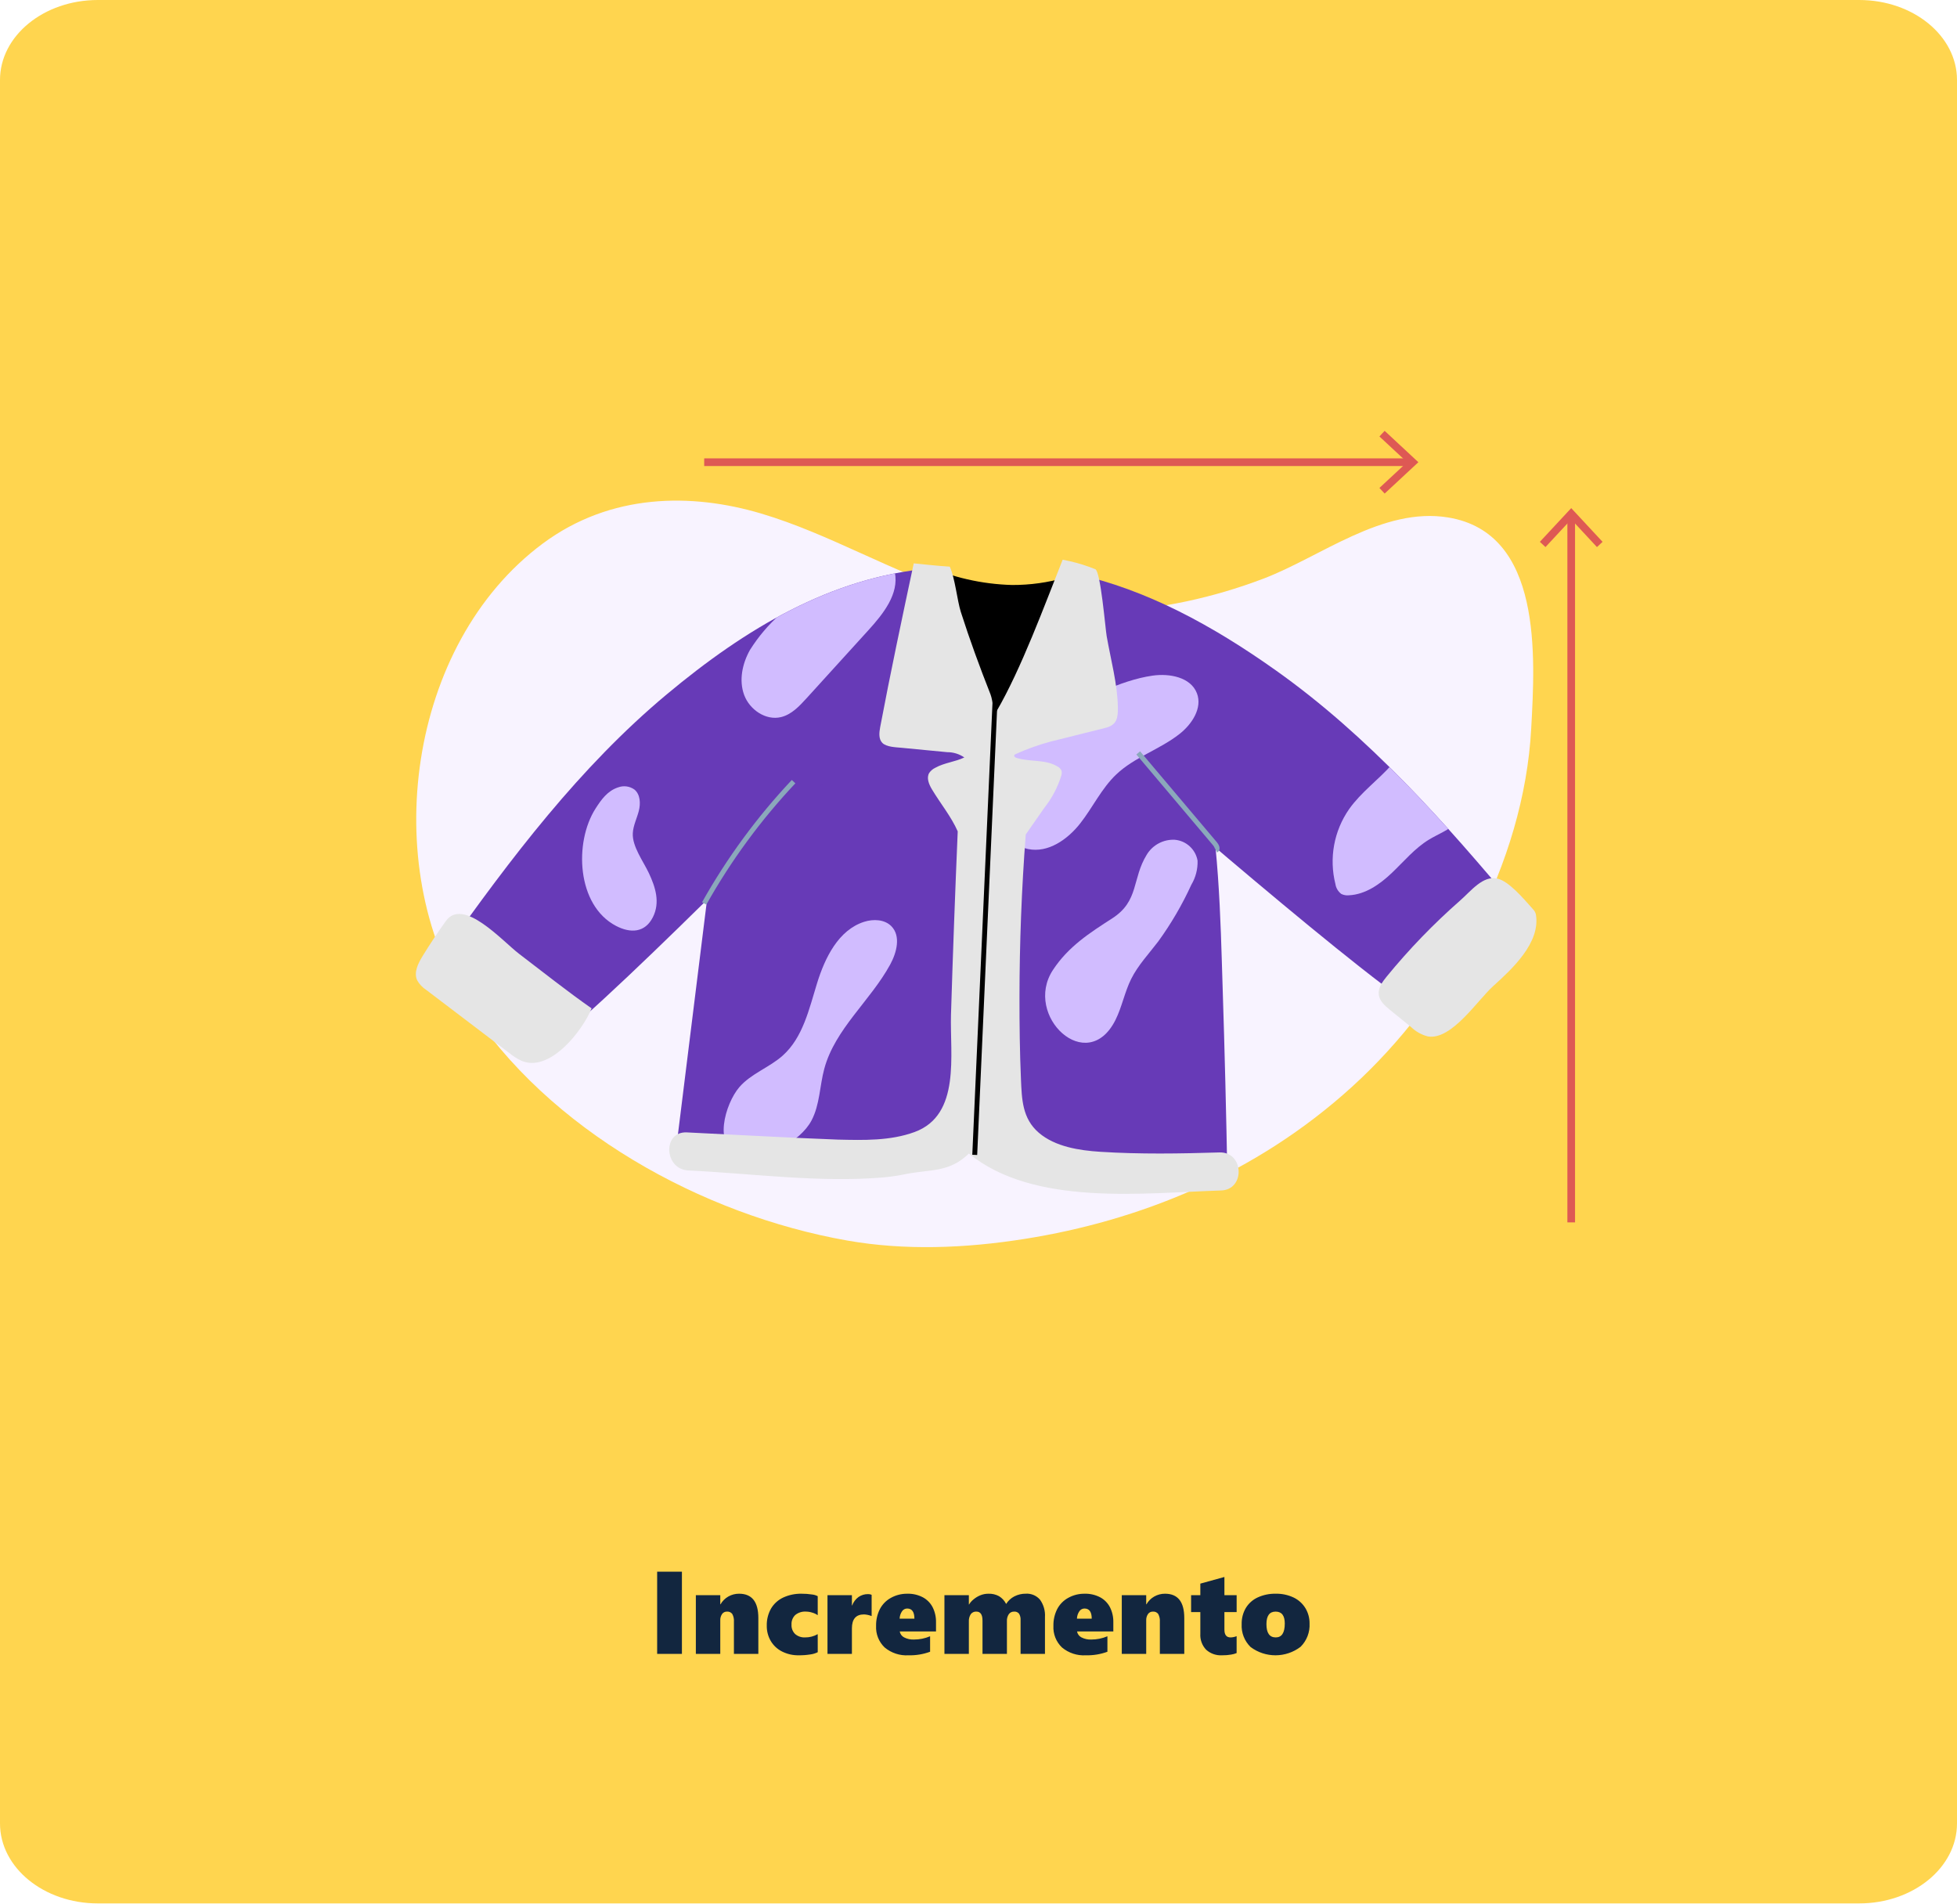
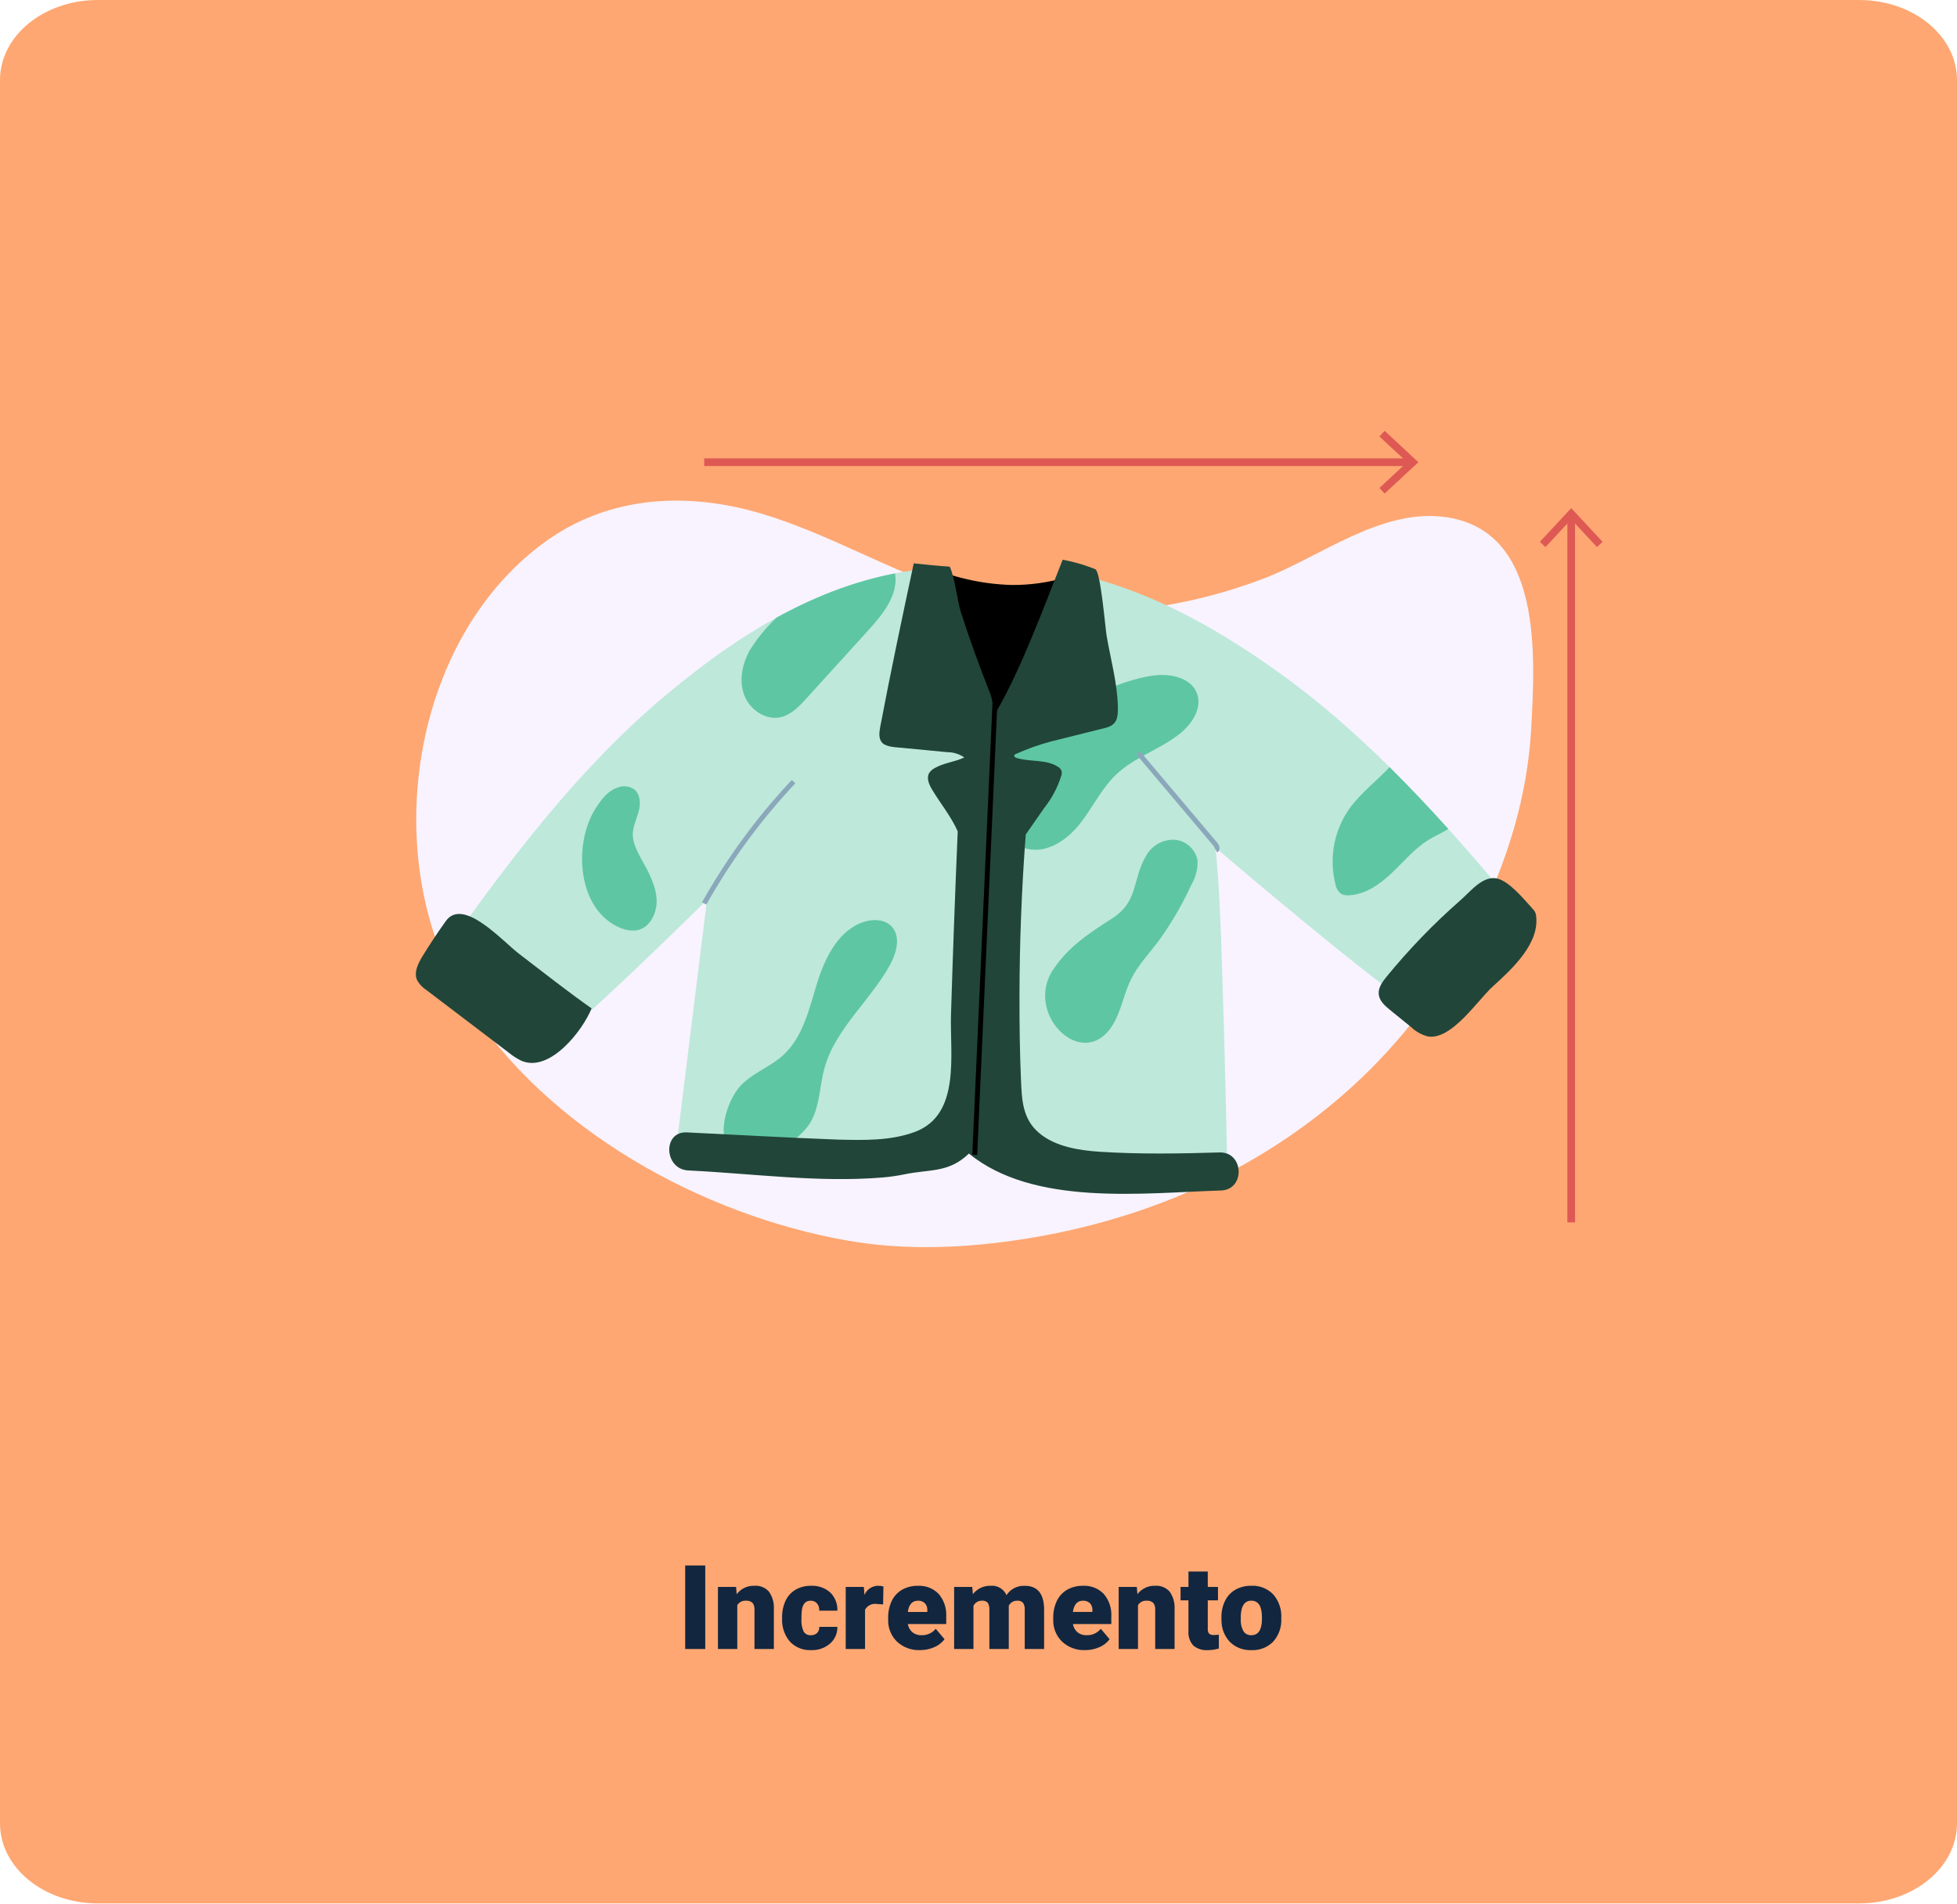
<svg xmlns="http://www.w3.org/2000/svg" width="400" height="389" viewBox="0 0 400 389">
  <defs>
    <clipPath id="clip-path">
-       <path id="Trazado_25125" data-name="Trazado 25125" d="M886.675,1148.446c-12.986-9.217-26.49-16.569-41-19.754q-.856,2.423-1.733,4.842c-7.769,6.4-19.411.417-25.914-5.731-.033-.033-.056-.068-.086-.1-.7.075-1.4.166-2.1.26,0-.125-.006-.249-.006-.374-20.114,1.858-37.489,12.211-53.7,25.75-17.792,14.859-31.925,33.559-45.34,52.464a80.166,80.166,0,0,0,18.821,20.448c1.542,1.178,19.049-15.46,34.769-30.936q-3.258,26.24-6.513,52.477c16.964.067,33.015.915,48.943,1.869,1.222-.517,2.462-1,3.7-1.492,2.866-1.131,5.8-2.39,7.884-4.746a1.559,1.559,0,0,1,2.421,0c2.321,2.435,4.392,5.11,6.78,7.481,14.034.807,28.238,1.47,43.148,1.528q-.348-19.714-.984-39.423c-.271-8.42-.467-18.32-1.445-28.351,18.279,15.52,42.855,35.878,44.518,34.388a80.193,80.193,0,0,0,17.159-21.863C921.137,1179.4,905.578,1161.863,886.675,1148.446Z" transform="translate(-716.792 -1127.589)" fill="#d1bcff" />
+       <path id="Trazado_25125" data-name="Trazado 25125" d="M886.675,1148.446c-12.986-9.217-26.49-16.569-41-19.754q-.856,2.423-1.733,4.842c-7.769,6.4-19.411.417-25.914-5.731-.033-.033-.056-.068-.086-.1-.7.075-1.4.166-2.1.26,0-.125-.006-.249-.006-.374-20.114,1.858-37.489,12.211-53.7,25.75-17.792,14.859-31.925,33.559-45.34,52.464a80.166,80.166,0,0,0,18.821,20.448c1.542,1.178,19.049-15.46,34.769-30.936q-3.258,26.24-6.513,52.477c16.964.067,33.015.915,48.943,1.869,1.222-.517,2.462-1,3.7-1.492,2.866-1.131,5.8-2.39,7.884-4.746a1.559,1.559,0,0,1,2.421,0c2.321,2.435,4.392,5.11,6.78,7.481,14.034.807,28.238,1.47,43.148,1.528q-.348-19.714-.984-39.423c-.271-8.42-.467-18.32-1.445-28.351,18.279,15.52,42.855,35.878,44.518,34.388a80.193,80.193,0,0,0,17.159-21.863C921.137,1179.4,905.578,1161.863,886.675,1148.446Z" transform="translate(-716.792 -1127.589)" fill="#5ec6a3" />
    </clipPath>
  </defs>
-   <g id="Grupo_1079035" data-name="Grupo 1079035" transform="translate(-1021 -11800)">
-     <path id="Trazado_841460" data-name="Trazado 841460" d="M20,0H380c11.046,0,20,7.318,20,16.345V372.655c0,9.027-8.954,16.345-20,16.345H20c-11.046,0-20-7.318-20-16.345V16.345C0,7.318,8.954,0,20,0Z" transform="translate(1021 11800)" fill="#ffd54f" />
-     <path id="Trazado_842378" data-name="Trazado 842378" d="M100.318,26V9.2h5.063V26Zm15.691,0V19.449a2.912,2.912,0,0,0-.334-1.6,1.22,1.22,0,0,0-1.084-.486,1.173,1.173,0,0,0-1.008.5,2.15,2.15,0,0,0-.363,1.289V26h-4.992V14h4.992v1.875h.047a4.237,4.237,0,0,1,1.605-1.6,4.386,4.386,0,0,1,2.191-.568q3.938,0,3.938,4.969V26Zm17.133-.34a4.706,4.706,0,0,1-1.512.457,14.292,14.292,0,0,1-2.379.176,7.317,7.317,0,0,1-3.393-.768,5.6,5.6,0,0,1-2.314-2.15,5.971,5.971,0,0,1-.82-3.105,6.8,6.8,0,0,1,.873-3.533,5.691,5.691,0,0,1,2.49-2.25,8.543,8.543,0,0,1,3.75-.779,13.119,13.119,0,0,1,2.1.152,3.214,3.214,0,0,1,1.2.352V18.1a3.467,3.467,0,0,0-1.078-.516,4.331,4.331,0,0,0-1.3-.223,3.167,3.167,0,0,0-2.221.7,2.537,2.537,0,0,0-.756,1.963,2.49,2.49,0,0,0,.744,1.928,2.9,2.9,0,0,0,2.045.686,5.093,5.093,0,0,0,2.566-.668Zm11.016-7.383a4.8,4.8,0,0,0-1.559-.34q-2.473,0-2.473,2.859V26h-4.992V14h4.992v2.109h.047a3.747,3.747,0,0,1,1.3-1.729,3.342,3.342,0,0,1,1.969-.592,1.691,1.691,0,0,1,.715.141Zm5.742,3.141a1.686,1.686,0,0,0,.891,1.213,4.016,4.016,0,0,0,2.016.439,8.3,8.3,0,0,0,3.3-.668v3.164a11.877,11.877,0,0,1-4.406.727,6.952,6.952,0,0,1-4.887-1.605,5.7,5.7,0,0,1-1.746-4.418,7.289,7.289,0,0,1,.768-3.41,5.523,5.523,0,0,1,2.273-2.314,6.717,6.717,0,0,1,3.322-.838,6.537,6.537,0,0,1,3.188.727,4.84,4.84,0,0,1,2.01,2.039,6.542,6.542,0,0,1,.686,3.07v1.875Zm3-2.613q0-2.074-1.488-2.074a1.259,1.259,0,0,0-1.043.568,2.836,2.836,0,0,0-.492,1.506ZM174.6,26V19.086a2.206,2.206,0,0,0-.311-1.295,1.168,1.168,0,0,0-1.014-.428,1.266,1.266,0,0,0-1.078.521,2.386,2.386,0,0,0-.387,1.447V26h-4.992V19.2q0-1.84-1.254-1.84a1.327,1.327,0,0,0-1.148.533,2.578,2.578,0,0,0-.387,1.529V26h-4.992V14h4.992v1.9h.047a3.869,3.869,0,0,1,.9-1.025,5.261,5.261,0,0,1,1.389-.844,4.313,4.313,0,0,1,1.676-.322,4.241,4.241,0,0,1,2.15.5A3.908,3.908,0,0,1,171.65,15.8a4.277,4.277,0,0,1,1.688-1.553,5.029,5.029,0,0,1,2.344-.545,3.527,3.527,0,0,1,2.895,1.23,5.479,5.479,0,0,1,1.008,3.551V26Zm11.543-4.582a1.686,1.686,0,0,0,.891,1.213,4.016,4.016,0,0,0,2.016.439,8.3,8.3,0,0,0,3.3-.668v3.164a11.877,11.877,0,0,1-4.406.727,6.952,6.952,0,0,1-4.887-1.605,5.7,5.7,0,0,1-1.746-4.418,7.289,7.289,0,0,1,.768-3.41,5.523,5.523,0,0,1,2.273-2.314,6.717,6.717,0,0,1,3.322-.838,6.537,6.537,0,0,1,3.188.727,4.84,4.84,0,0,1,2.01,2.039,6.542,6.542,0,0,1,.686,3.07v1.875Zm3-2.613q0-2.074-1.488-2.074a1.259,1.259,0,0,0-1.043.568,2.836,2.836,0,0,0-.492,1.506ZM203.068,26V19.449a2.912,2.912,0,0,0-.334-1.6,1.22,1.22,0,0,0-1.084-.486,1.173,1.173,0,0,0-1.008.5,2.15,2.15,0,0,0-.363,1.289V26h-4.992V14h4.992v1.875h.047a4.237,4.237,0,0,1,1.605-1.6,4.386,4.386,0,0,1,2.191-.568q3.938,0,3.938,4.969V26Zm15.691-.164a4.864,4.864,0,0,1-1.113.311,10.178,10.178,0,0,1-1.863.146,4.476,4.476,0,0,1-3.264-1.148,4.359,4.359,0,0,1-1.178-3.27V17.457h-1.887V14h1.887V11.645l4.922-1.359V14h2.5v3.457h-2.5v3.6q0,1.582,1.254,1.582a3.4,3.4,0,0,0,1.242-.258Zm14.906-6.047a6.249,6.249,0,0,1-1.834,4.77,8.473,8.473,0,0,1-10.219.041,6.061,6.061,0,0,1-1.822-4.67,6.256,6.256,0,0,1,.855-3.316,5.563,5.563,0,0,1,2.438-2.156,8.415,8.415,0,0,1,3.645-.75,8.151,8.151,0,0,1,3.7.785,5.715,5.715,0,0,1,2.4,2.18A5.935,5.935,0,0,1,233.666,19.789Zm-5.062.023q0-2.449-1.875-2.449t-1.875,2.566q0,2.707,1.9,2.707Q228.6,22.637,228.6,19.813Z" transform="translate(1055 12112)" fill="#12263f" />
+   <g id="Grupo_1204626" data-name="Grupo 1204626" transform="translate(-1021 -11800)">
+     <path id="Trazado_841460" data-name="Trazado 841460" d="M20,0H380c11.046,0,20,7.318,20,16.345V372.655c0,9.027-8.954,16.345-20,16.345H20c-11.046,0-20-7.318-20-16.345V16.345C0,7.318,8.954,0,20,0Z" transform="translate(1021 11800)" fill="#fea772" />
+     <path id="Trazado_1261952" data-name="Trazado 1261952" d="M110.15,25h-4.1V7.938h4.1Zm6.3-12.68.129,1.488a4.3,4.3,0,0,1,3.621-1.723,3.618,3.618,0,0,1,2.959,1.184,5.635,5.635,0,0,1,1.014,3.563V25h-3.961V17a2.14,2.14,0,0,0-.387-1.412,1.789,1.789,0,0,0-1.406-.451,1.883,1.883,0,0,0-1.723.914V25h-3.949V12.32Zm15.27,9.867a1.756,1.756,0,0,0,1.289-.451,1.654,1.654,0,0,0,.445-1.26h3.7a4.384,4.384,0,0,1-1.494,3.422,5.558,5.558,0,0,1-3.85,1.336,5.627,5.627,0,0,1-4.359-1.734,6.834,6.834,0,0,1-1.594-4.8v-.164a7.723,7.723,0,0,1,.709-3.393,5.162,5.162,0,0,1,2.045-2.262,6.1,6.1,0,0,1,3.164-.791,5.488,5.488,0,0,1,3.926,1.371,4.863,4.863,0,0,1,1.453,3.715h-3.7a2.168,2.168,0,0,0-.48-1.512,1.658,1.658,0,0,0-1.289-.527q-1.535,0-1.793,1.957a13.809,13.809,0,0,0-.082,1.711,5.424,5.424,0,0,0,.457,2.648A1.582,1.582,0,0,0,131.725,22.188ZM146.5,15.895l-1.3-.094a2.336,2.336,0,0,0-2.391,1.172V25h-3.949V12.32h3.7l.129,1.629a3.058,3.058,0,0,1,2.777-1.863,3.851,3.851,0,0,1,1.1.141Zm7.559,9.34a6.518,6.518,0,0,1-4.723-1.74,6.009,6.009,0,0,1-1.8-4.529v-.328a7.787,7.787,0,0,1,.721-3.434,5.274,5.274,0,0,1,2.1-2.3,6.35,6.35,0,0,1,3.281-.814,5.489,5.489,0,0,1,4.219,1.658,6.516,6.516,0,0,1,1.547,4.623V19.9h-7.852a2.846,2.846,0,0,0,.926,1.676,2.755,2.755,0,0,0,1.852.609,3.549,3.549,0,0,0,2.93-1.312l1.8,2.133a5.045,5.045,0,0,1-2.092,1.623A7.069,7.069,0,0,1,154.061,25.234Zm-.445-10.1q-1.734,0-2.062,2.3h3.984v-.3a1.956,1.956,0,0,0-.48-1.471A1.912,1.912,0,0,0,153.615,15.133Zm11.109-2.812.129,1.488a4.36,4.36,0,0,1,3.621-1.723A3.21,3.21,0,0,1,171.721,14a4.22,4.22,0,0,1,3.727-1.91q3.855,0,3.961,4.664V25h-3.961V17a2.417,2.417,0,0,0-.328-1.418,1.4,1.4,0,0,0-1.2-.445,1.871,1.871,0,0,0-1.746,1.043l.012.164V25h-3.961V17.02a2.541,2.541,0,0,0-.316-1.441,1.393,1.393,0,0,0-1.207-.445,1.894,1.894,0,0,0-1.734,1.043V25h-3.949V12.32ZM187.8,25.234a6.518,6.518,0,0,1-4.723-1.74,6.009,6.009,0,0,1-1.8-4.529v-.328a7.787,7.787,0,0,1,.721-3.434,5.274,5.274,0,0,1,2.1-2.3,6.35,6.35,0,0,1,3.281-.814,5.489,5.489,0,0,1,4.219,1.658,6.516,6.516,0,0,1,1.547,4.623V19.9h-7.852a2.846,2.846,0,0,0,.926,1.676,2.755,2.755,0,0,0,1.852.609A3.549,3.549,0,0,0,191,20.875l1.8,2.133a5.045,5.045,0,0,1-2.092,1.623A7.069,7.069,0,0,1,187.8,25.234Zm-.445-10.1q-1.734,0-2.062,2.3h3.984v-.3a1.956,1.956,0,0,0-.48-1.471A1.912,1.912,0,0,0,187.354,15.133Zm11-2.812.129,1.488a4.3,4.3,0,0,1,3.621-1.723,3.618,3.618,0,0,1,2.959,1.184,5.635,5.635,0,0,1,1.014,3.563V25h-3.961V17a2.14,2.14,0,0,0-.387-1.412,1.789,1.789,0,0,0-1.406-.451,1.883,1.883,0,0,0-1.723.914V25h-3.949V12.32Zm14.508-3.152V12.32h2.086v2.742h-2.086v5.8a1.481,1.481,0,0,0,.258,1,1.383,1.383,0,0,0,1.02.281,5.793,5.793,0,0,0,.984-.07v2.824a7.288,7.288,0,0,1-2.227.34,4.137,4.137,0,0,1-3.012-.961,3.939,3.939,0,0,1-.973-2.918V15.063H207.3V12.32h1.617V9.168Zm2.789,9.375a7.484,7.484,0,0,1,.738-3.381,5.28,5.28,0,0,1,2.121-2.279,6.388,6.388,0,0,1,3.246-.8,5.83,5.83,0,0,1,4.488,1.764,6.768,6.768,0,0,1,1.641,4.8v.141a6.566,6.566,0,0,1-1.646,4.705,5.846,5.846,0,0,1-4.459,1.74,5.912,5.912,0,0,1-4.348-1.623,6.348,6.348,0,0,1-1.77-4.4Zm3.949.246a4.718,4.718,0,0,0,.551,2.578,1.835,1.835,0,0,0,1.629.82q2.109,0,2.156-3.246v-.4q0-3.41-2.18-3.41-1.98,0-2.145,2.941Z" transform="translate(1055 12112)" fill="#12263f" />
    <g id="Grupo_16011" data-name="Grupo 16011" transform="translate(392.988 10778.408)">
      <path id="Trazado_25113" data-name="Trazado 25113" d="M738.9,1127.534c13.94-10.364,30.5-10.349,44.623-6.16s26.86,12.075,40.943,16.381c19.285,5.9,40.916,4.829,61.695-3.04,11.709-4.435,24.394-14.72,37.8-12.531,19.376,3.161,17.786,28.5,16.991,43.167-1.487,27.487-16.744,55.106-36.6,73.166s-43.724,27.428-66.871,31.1c-12.306,1.954-24.618,2.405-36.339.34-29.582-5.212-61.142-22.5-77.782-48.505C705.349,1193.289,711.227,1148.107,738.9,1127.534Z" transform="translate(0.029 5.16)" fill="#f8f3ff" />
      <g id="Grupo_16002" data-name="Grupo 16002" transform="translate(713.012 1135.985)">
-         <path id="Trazado_25114" data-name="Trazado 25114" d="M829.588,1130.516c-.185.268-.365.539-.567.8-7.611,9.736-20.907,3.184-28.031-3.551-.033-.033-.056-.067-.086-.1a58.7,58.7,0,0,0-19.306,5.193c-17.441,8.406-23.328,22.781-25.677,41.67q-4.551,36.612-9.086,73.225c16.965.067,33.016.915,48.943,1.869,1.222-.517,2.462-1,3.7-1.492,2.866-1.131,5.8-2.39,7.884-4.747a1.559,1.559,0,0,1,2.421,0c2.321,2.435,4.392,5.11,6.781,7.481,14.034.807,28.238,1.47,43.148,1.528q-.348-19.714-.984-39.423C857.852,1185.809,857.791,1143.257,829.588,1130.516Z" transform="translate(-693.834 -1125.769)" fill="#673ab7" />
-         <path id="Trazado_25115" data-name="Trazado 25115" d="M816.829,1140.376a78.638,78.638,0,0,1-1-12.787c-20.114,1.858-37.489,12.211-53.7,25.75-17.792,14.859-31.925,33.559-45.34,52.464a80.166,80.166,0,0,0,18.821,20.448c2.706,2.067,54.589-50.745,59.678-55.834,6.738-6.738,11.373-13.845,17.641-20.954.779-.881,2.457-2.946,4.562-5.455Q817.119,1142.194,816.829,1140.376Z" transform="translate(-710.869 -1125.811)" fill="#673ab7" />
-         <path id="Trazado_25116" data-name="Trazado 25116" d="M843.033,1148.047c-12.986-9.217-26.49-16.57-41-19.754-2.562,7.251-5.223,14.485-8.268,21.548,6,6.055,10.921,12.167,17.555,17.833,5.474,4.675,61.341,53.252,63.876,50.978a80.193,80.193,0,0,0,17.159-21.863C877.495,1179,861.936,1161.464,843.033,1148.047Z" transform="translate(-667.226 -1125.411)" fill="#673ab7" />
-         <path id="Trazado_25117" data-name="Trazado 25117" d="M869.791,1173.94c-1.562-1.74-4.552-5.314-6.925-5.867-2.963-.689-5.414,2.551-7.58,4.449a131.2,131.2,0,0,0-15.064,15.589c-.871,1.065-1.775,2.308-1.606,3.675.163,1.32,1.271,2.292,2.3,3.131q2.158,1.751,4.316,3.505a7.619,7.619,0,0,0,3.465,1.918c4.833.74,10.043-7.332,13.266-10.256,3.83-3.476,9.8-8.9,8.757-14.739a2.269,2.269,0,0,0-.611-1.04C870.005,1174.183,869.9,1174.061,869.791,1173.94Z" transform="translate(-641.804 -1102.909)" fill="#e5e5e5" />
-         <path id="Trazado_25118" data-name="Trazado 25118" d="M734.109,1180.8c-3.377-2.573-11.427-11.654-14.973-6.693q-2.5,3.493-4.75,7.155c-.92,1.5-1.833,3.325-1.117,4.928a5.587,5.587,0,0,0,1.882,2q8.464,6.434,16.927,12.865a12.259,12.259,0,0,0,2.506,1.6c5.8,2.5,12.522-6.166,14.346-10.707C743.856,1188.394,739.035,1184.553,734.109,1180.8Z" transform="translate(-713.012 -1100.261)" fill="#e5e5e5" />
+         <path id="Trazado_25114" data-name="Trazado 25114" d="M829.588,1130.516c-.185.268-.365.539-.567.8-7.611,9.736-20.907,3.184-28.031-3.551-.033-.033-.056-.067-.086-.1a58.7,58.7,0,0,0-19.306,5.193c-17.441,8.406-23.328,22.781-25.677,41.67q-4.551,36.612-9.086,73.225c16.965.067,33.016.915,48.943,1.869,1.222-.517,2.462-1,3.7-1.492,2.866-1.131,5.8-2.39,7.884-4.747a1.559,1.559,0,0,1,2.421,0c2.321,2.435,4.392,5.11,6.781,7.481,14.034.807,28.238,1.47,43.148,1.528q-.348-19.714-.984-39.423C857.852,1185.809,857.791,1143.257,829.588,1130.516Z" transform="translate(-693.834 -1125.769)" fill="#bee8da" />
+         <path id="Trazado_25115" data-name="Trazado 25115" d="M816.829,1140.376a78.638,78.638,0,0,1-1-12.787c-20.114,1.858-37.489,12.211-53.7,25.75-17.792,14.859-31.925,33.559-45.34,52.464a80.166,80.166,0,0,0,18.821,20.448c2.706,2.067,54.589-50.745,59.678-55.834,6.738-6.738,11.373-13.845,17.641-20.954.779-.881,2.457-2.946,4.562-5.455Q817.119,1142.194,816.829,1140.376Z" transform="translate(-710.869 -1125.811)" fill="#bee8da" />
+         <path id="Trazado_25116" data-name="Trazado 25116" d="M843.033,1148.047c-12.986-9.217-26.49-16.57-41-19.754-2.562,7.251-5.223,14.485-8.268,21.548,6,6.055,10.921,12.167,17.555,17.833,5.474,4.675,61.341,53.252,63.876,50.978a80.193,80.193,0,0,0,17.159-21.863C877.495,1179,861.936,1161.464,843.033,1148.047Z" transform="translate(-667.226 -1125.411)" fill="#bee8da" />
+         <path id="Trazado_25117" data-name="Trazado 25117" d="M869.791,1173.94c-1.562-1.74-4.552-5.314-6.925-5.867-2.963-.689-5.414,2.551-7.58,4.449a131.2,131.2,0,0,0-15.064,15.589c-.871,1.065-1.775,2.308-1.606,3.675.163,1.32,1.271,2.292,2.3,3.131q2.158,1.751,4.316,3.505a7.619,7.619,0,0,0,3.465,1.918c4.833.74,10.043-7.332,13.266-10.256,3.83-3.476,9.8-8.9,8.757-14.739a2.269,2.269,0,0,0-.611-1.04C870.005,1174.183,869.9,1174.061,869.791,1173.94Z" transform="translate(-641.804 -1102.909)" fill="#214539" />
+         <path id="Trazado_25118" data-name="Trazado 25118" d="M734.109,1180.8c-3.377-2.573-11.427-11.654-14.973-6.693q-2.5,3.493-4.75,7.155c-.92,1.5-1.833,3.325-1.117,4.928a5.587,5.587,0,0,0,1.882,2q8.464,6.434,16.927,12.865a12.259,12.259,0,0,0,2.506,1.6c5.8,2.5,12.522-6.166,14.346-10.707C743.856,1188.394,739.035,1184.553,734.109,1180.8Z" transform="translate(-713.012 -1100.261)" fill="#214539" />
        <g id="Grupo_16001" data-name="Grupo 16001" transform="translate(5.923 1.779)">
          <g id="Grupo_16000" data-name="Grupo 16000" clip-path="url(#clip-path)">
            <g id="Grupo_15999" data-name="Grupo 15999" transform="translate(28.052 -5.664)">
-               <path id="Trazado_25119" data-name="Trazado 25119" d="M756.357,1207.6c2.4-2.788,6.146-4.016,8.885-6.469,4.1-3.671,5.372-9.454,6.99-14.717s4.385-10.932,9.63-12.61c1.9-.608,4.22-.511,5.605.927,1.938,2.015,1.062,5.36-.277,7.813-4.051,7.414-11.27,13.143-13.466,21.3-.945,3.51-.906,7.332-2.6,10.546-2.321,4.4-9.429,8.12-14.479,6.964C750.763,1220.006,753.5,1210.925,756.357,1207.6Z" transform="translate(-724.222 -1095.92)" fill="#d1bcff" />
-               <path id="Trazado_25120" data-name="Trazado 25120" d="M815.862,1166.03a6.339,6.339,0,0,1,5.731-3.05,5.185,5.185,0,0,1,4.657,4.269,9.028,9.028,0,0,1-1.276,4.93,67.587,67.587,0,0,1-6.773,11.6c-1.909,2.514-4.123,4.836-5.527,7.661-1.329,2.675-1.87,5.688-3.2,8.36-5.784,11.571-18.917-.86-12.79-10.2,3.131-4.775,7.495-7.58,12.138-10.566C814.322,1175.487,812.82,1170.965,815.862,1166.03Z" transform="translate(-700.449 -1101.867)" fill="#d1bcff" />
-               <path id="Trazado_25121" data-name="Trazado 25121" d="M844.7,1156.459c-2.8,3.156-6.317,5.667-8.747,9.112a18.782,18.782,0,0,0-2.793,15.307,3.1,3.1,0,0,0,1.2,2.018,2.818,2.818,0,0,0,1.564.277c3.378-.16,6.35-2.266,8.8-4.6s4.648-5,7.533-6.763c1.915-1.172,4.124-1.942,5.7-3.543,2.448-2.489,2.761-6.494,1.685-9.814-.807-2.489-4.85-10.673-7.8-11.071C848.45,1146.927,846.634,1154.278,844.7,1156.459Z" transform="translate(-679.184 -1110.711)" fill="#d1bcff" />
-               <path id="Trazado_25122" data-name="Trazado 25122" d="M820.708,1141.617c3.484-.5,7.805.323,9.062,3.609,1.152,3.016-1.014,6.311-3.551,8.307-4.03,3.172-9.208,4.74-12.929,8.268-3.023,2.863-4.819,6.765-7.392,10.036s-6.56,6.069-10.635,5.218c-3.842-.8-6.445-4.79-6.6-8.712-.292-7.238,6.1-14.89,12.057-18.4C806.525,1146.511,814.053,1142.561,820.708,1141.617Z" transform="translate(-704.099 -1114.046)" fill="#d1bcff" />
-               <path id="Trazado_25123" data-name="Trazado 25123" d="M763.4,1139a33.794,33.794,0,0,0-6.185,7.29c-1.569,2.788-2.3,6.22-1.185,9.219s4.414,5.259,7.525,4.511c2.13-.512,3.736-2.216,5.21-3.837l12.673-13.943c3.026-3.33,6.273-7.4,5.386-11.807-.983-4.886-7.7-8.387-11.967-5.293-1.725,1.252-2.675,3.98-3.922,5.671A69.138,69.138,0,0,1,763.4,1139Z" transform="translate(-722.898 -1123.974)" fill="#d1bcff" />
-               <path id="Trazado_25124" data-name="Trazado 25124" d="M737.447,1160.543c1.169-1.829,2.451-3.62,4.6-4.32a3.579,3.579,0,0,1,3.344.44c1.213,1,1.285,2.855.893,4.38s-1.142,2.976-1.225,4.547c-.144,2.7,2.167,5.77,3.288,8.158,1.346,2.871,2.338,5.978.818,9-1.608,3.194-4.569,3.331-7.544,1.775C733.577,1180.316,733.035,1167.444,737.447,1160.543Z" transform="translate(-734.693 -1105.812)" fill="#d1bcff" />
+               <path id="Trazado_25119" data-name="Trazado 25119" d="M756.357,1207.6c2.4-2.788,6.146-4.016,8.885-6.469,4.1-3.671,5.372-9.454,6.99-14.717s4.385-10.932,9.63-12.61c1.9-.608,4.22-.511,5.605.927,1.938,2.015,1.062,5.36-.277,7.813-4.051,7.414-11.27,13.143-13.466,21.3-.945,3.51-.906,7.332-2.6,10.546-2.321,4.4-9.429,8.12-14.479,6.964C750.763,1220.006,753.5,1210.925,756.357,1207.6Z" transform="translate(-724.222 -1095.92)" fill="#5ec6a3" />
+               <path id="Trazado_25120" data-name="Trazado 25120" d="M815.862,1166.03a6.339,6.339,0,0,1,5.731-3.05,5.185,5.185,0,0,1,4.657,4.269,9.028,9.028,0,0,1-1.276,4.93,67.587,67.587,0,0,1-6.773,11.6c-1.909,2.514-4.123,4.836-5.527,7.661-1.329,2.675-1.87,5.688-3.2,8.36-5.784,11.571-18.917-.86-12.79-10.2,3.131-4.775,7.495-7.58,12.138-10.566C814.322,1175.487,812.82,1170.965,815.862,1166.03Z" transform="translate(-700.449 -1101.867)" fill="#5ec6a3" />
+               <path id="Trazado_25121" data-name="Trazado 25121" d="M844.7,1156.459c-2.8,3.156-6.317,5.667-8.747,9.112a18.782,18.782,0,0,0-2.793,15.307,3.1,3.1,0,0,0,1.2,2.018,2.818,2.818,0,0,0,1.564.277c3.378-.16,6.35-2.266,8.8-4.6s4.648-5,7.533-6.763c1.915-1.172,4.124-1.942,5.7-3.543,2.448-2.489,2.761-6.494,1.685-9.814-.807-2.489-4.85-10.673-7.8-11.071C848.45,1146.927,846.634,1154.278,844.7,1156.459Z" transform="translate(-679.184 -1110.711)" fill="#5ec6a3" />
+               <path id="Trazado_25122" data-name="Trazado 25122" d="M820.708,1141.617c3.484-.5,7.805.323,9.062,3.609,1.152,3.016-1.014,6.311-3.551,8.307-4.03,3.172-9.208,4.74-12.929,8.268-3.023,2.863-4.819,6.765-7.392,10.036s-6.56,6.069-10.635,5.218c-3.842-.8-6.445-4.79-6.6-8.712-.292-7.238,6.1-14.89,12.057-18.4C806.525,1146.511,814.053,1142.561,820.708,1141.617Z" transform="translate(-704.099 -1114.046)" fill="#5ec6a3" />
+               <path id="Trazado_25123" data-name="Trazado 25123" d="M763.4,1139a33.794,33.794,0,0,0-6.185,7.29c-1.569,2.788-2.3,6.22-1.185,9.219s4.414,5.259,7.525,4.511c2.13-.512,3.736-2.216,5.21-3.837l12.673-13.943c3.026-3.33,6.273-7.4,5.386-11.807-.983-4.886-7.7-8.387-11.967-5.293-1.725,1.252-2.675,3.98-3.922,5.671A69.138,69.138,0,0,1,763.4,1139Z" transform="translate(-722.898 -1123.974)" fill="#5ec6a3" />
+               <path id="Trazado_25124" data-name="Trazado 25124" d="M737.447,1160.543c1.169-1.829,2.451-3.62,4.6-4.32a3.579,3.579,0,0,1,3.344.44c1.213,1,1.285,2.855.893,4.38s-1.142,2.976-1.225,4.547c-.144,2.7,2.167,5.77,3.288,8.158,1.346,2.871,2.338,5.978.818,9-1.608,3.194-4.569,3.331-7.544,1.775C733.577,1180.316,733.035,1167.444,737.447,1160.543Z" transform="translate(-734.693 -1105.812)" fill="#5ec6a3" />
            </g>
          </g>
        </g>
        <path id="Trazado_25126" data-name="Trazado 25126" d="M797.229,1131.224a46.609,46.609,0,0,1-17.842-4.077c2.236,3.712,3.324,8.07,5.616,11.786,1.294,2.1,2.473,4.258,3.626,6.432.127.162.27.309.389.477a20.652,20.652,0,0,1,2.382,4.739c.931,1.719,2.339,14.177,3.375,15.836,3.419-9.307,7.194-28.192,13.324-36.706A38.53,38.53,0,0,1,797.229,1131.224Z" transform="translate(-675.376 -1126.062)" />
-         <path id="Trazado_25127" data-name="Trazado 25127" d="M858.531,1247.584c-8.092.248-16.267.384-24.352-.13-4.272-.271-9.244-1.022-12.589-3.9-3.375-2.9-3.468-6.848-3.645-10.955-.24-5.552-.306-11.118-.3-16.674q.012-16.678,1.283-33.322l3.8-5.455a20.02,20.02,0,0,0,3.477-6.617,1.81,1.81,0,0,0,.036-.943,1.675,1.675,0,0,0-.762-.841c-2.44-1.555-5.658-.929-8.421-1.786-.249-.078-.552-.263-.484-.517.041-.155.207-.238.354-.3a46.253,46.253,0,0,1,7.111-2.534l11.195-2.8c2.343-.586,2.56-2.057,2.523-4.239-.085-4.762-1.478-9.822-2.291-14.509-.277-1.6-1.228-13.232-2.33-13.677a34.151,34.151,0,0,0-5.141-1.619c-.5-.116-1.014-.218-1.525-.315-3.7,9.3-8.451,22.286-13.512,30.966-.619,1.062-.7-2.1-1.235-3.452-2.188-5.541-4.242-11.14-6.058-16.814-.76-2.376-1.183-6.959-2.275-9.285-2.456-.148-4.906-.432-7.36-.671-2.282,10.709-4.826,22.694-6.853,33.447-.211,1.115-.36,2.427.431,3.24.834.859,2.788.893,3.9,1q4.689.451,9.377.9a6.092,6.092,0,0,1,3.487,1.08c-1.9.912-4.034,1.061-5.906,2.094a3.189,3.189,0,0,0-1.269,1.066c-.611,1.028-.056,2.336.558,3.363,1.724,2.88,3.925,5.542,5.268,8.582q-.8,18.7-1.376,37.416c-.251,8.216,2.062,20.537-7.44,24.029-4.982,1.829-10.446,1.669-15.664,1.55-10.3-.386-20.6-.981-30.891-1.474-5-.24-4.667,7.54.306,7.778,13.024.624,26.708,2.523,39.726,1.434a38.9,38.9,0,0,0,4.541-.66c5.137-1.056,9-.255,13.083-4.229,13.279,10.842,35.595,8.039,51.522,7.55C863.845,1255.208,863.542,1247.431,858.531,1247.584Z" transform="translate(-694.269 -1126.454)" fill="#e5e5e5" />
+         <path id="Trazado_25127" data-name="Trazado 25127" d="M858.531,1247.584c-8.092.248-16.267.384-24.352-.13-4.272-.271-9.244-1.022-12.589-3.9-3.375-2.9-3.468-6.848-3.645-10.955-.24-5.552-.306-11.118-.3-16.674q.012-16.678,1.283-33.322l3.8-5.455a20.02,20.02,0,0,0,3.477-6.617,1.81,1.81,0,0,0,.036-.943,1.675,1.675,0,0,0-.762-.841c-2.44-1.555-5.658-.929-8.421-1.786-.249-.078-.552-.263-.484-.517.041-.155.207-.238.354-.3a46.253,46.253,0,0,1,7.111-2.534l11.195-2.8c2.343-.586,2.56-2.057,2.523-4.239-.085-4.762-1.478-9.822-2.291-14.509-.277-1.6-1.228-13.232-2.33-13.677a34.151,34.151,0,0,0-5.141-1.619c-.5-.116-1.014-.218-1.525-.315-3.7,9.3-8.451,22.286-13.512,30.966-.619,1.062-.7-2.1-1.235-3.452-2.188-5.541-4.242-11.14-6.058-16.814-.76-2.376-1.183-6.959-2.275-9.285-2.456-.148-4.906-.432-7.36-.671-2.282,10.709-4.826,22.694-6.853,33.447-.211,1.115-.36,2.427.431,3.24.834.859,2.788.893,3.9,1q4.689.451,9.377.9a6.092,6.092,0,0,1,3.487,1.08c-1.9.912-4.034,1.061-5.906,2.094a3.189,3.189,0,0,0-1.269,1.066c-.611,1.028-.056,2.336.558,3.363,1.724,2.88,3.925,5.542,5.268,8.582q-.8,18.7-1.376,37.416c-.251,8.216,2.062,20.537-7.44,24.029-4.982,1.829-10.446,1.669-15.664,1.55-10.3-.386-20.6-.981-30.891-1.474-5-.24-4.667,7.54.306,7.778,13.024.624,26.708,2.523,39.726,1.434a38.9,38.9,0,0,0,4.541-.66c5.137-1.056,9-.255,13.083-4.229,13.279,10.842,35.595,8.039,51.522,7.55C863.845,1255.208,863.542,1247.431,858.531,1247.584Z" transform="translate(-694.269 -1126.454)" fill="#214539" />
        <path id="Trazado_25128" data-name="Trazado 25128" d="M750.621,1180.284a127,127,0,0,1,18.27-24.889" transform="translate(-691.687 -1110.044)" fill="none" stroke="#8ba8bb" stroke-miterlimit="10" stroke-width="1" />
        <path id="Trazado_25129" data-name="Trazado 25129" d="M823.13,1171.56c.439-.237.16-.9-.163-1.285l-15.734-18.63" transform="translate(-659.587 -1112.17)" fill="none" stroke="#8ba8bb" stroke-miterlimit="10" stroke-width="1" />
        <path id="Trazado_25130" data-name="Trazado 25130" d="M785.909,1241.512q2.313-51.737,4.624-103.473" transform="translate(-671.678 -1119.885)" fill="none" stroke="#000" stroke-miterlimit="10" stroke-width="1" />
      </g>
      <g id="Grupo_16006" data-name="Grupo 16006" transform="translate(942.752 1125.436)">
        <g id="Grupo_16003" data-name="Grupo 16003" transform="translate(5.624 1.699)">
          <rect id="Rectángulo_3892" data-name="Rectángulo 3892" width="1.567" height="144.273" fill="#de5954" />
        </g>
        <g id="Grupo_16005" data-name="Grupo 16005">
          <g id="Grupo_16004" data-name="Grupo 16004">
            <path id="Trazado_25131" data-name="Trazado 25131" d="M872.438,1126.614l-1.148,1.069-5.26-5.66-5.261,5.66-1.148-1.069,6.409-6.892Z" transform="translate(-859.622 -1119.722)" fill="#de5954" />
          </g>
        </g>
      </g>
      <g id="Grupo_16010" data-name="Grupo 16010" transform="translate(771.946 1109.645)">
        <g id="Grupo_16007" data-name="Grupo 16007" transform="translate(0 5.623)">
          <rect id="Rectángulo_3893" data-name="Rectángulo 3893" width="144.273" height="1.567" fill="#de5954" />
        </g>
        <g id="Grupo_16009" data-name="Grupo 16009" transform="translate(138.012)">
          <g id="Grupo_16008" data-name="Grupo 16008">
            <path id="Trazado_25132" data-name="Trazado 25132" d="M839.763,1122.461l-1.069-1.148,5.66-5.26-5.66-5.261,1.069-1.148,6.892,6.409Z" transform="translate(-838.694 -1109.645)" fill="#de5954" />
          </g>
        </g>
      </g>
    </g>
  </g>
</svg>
